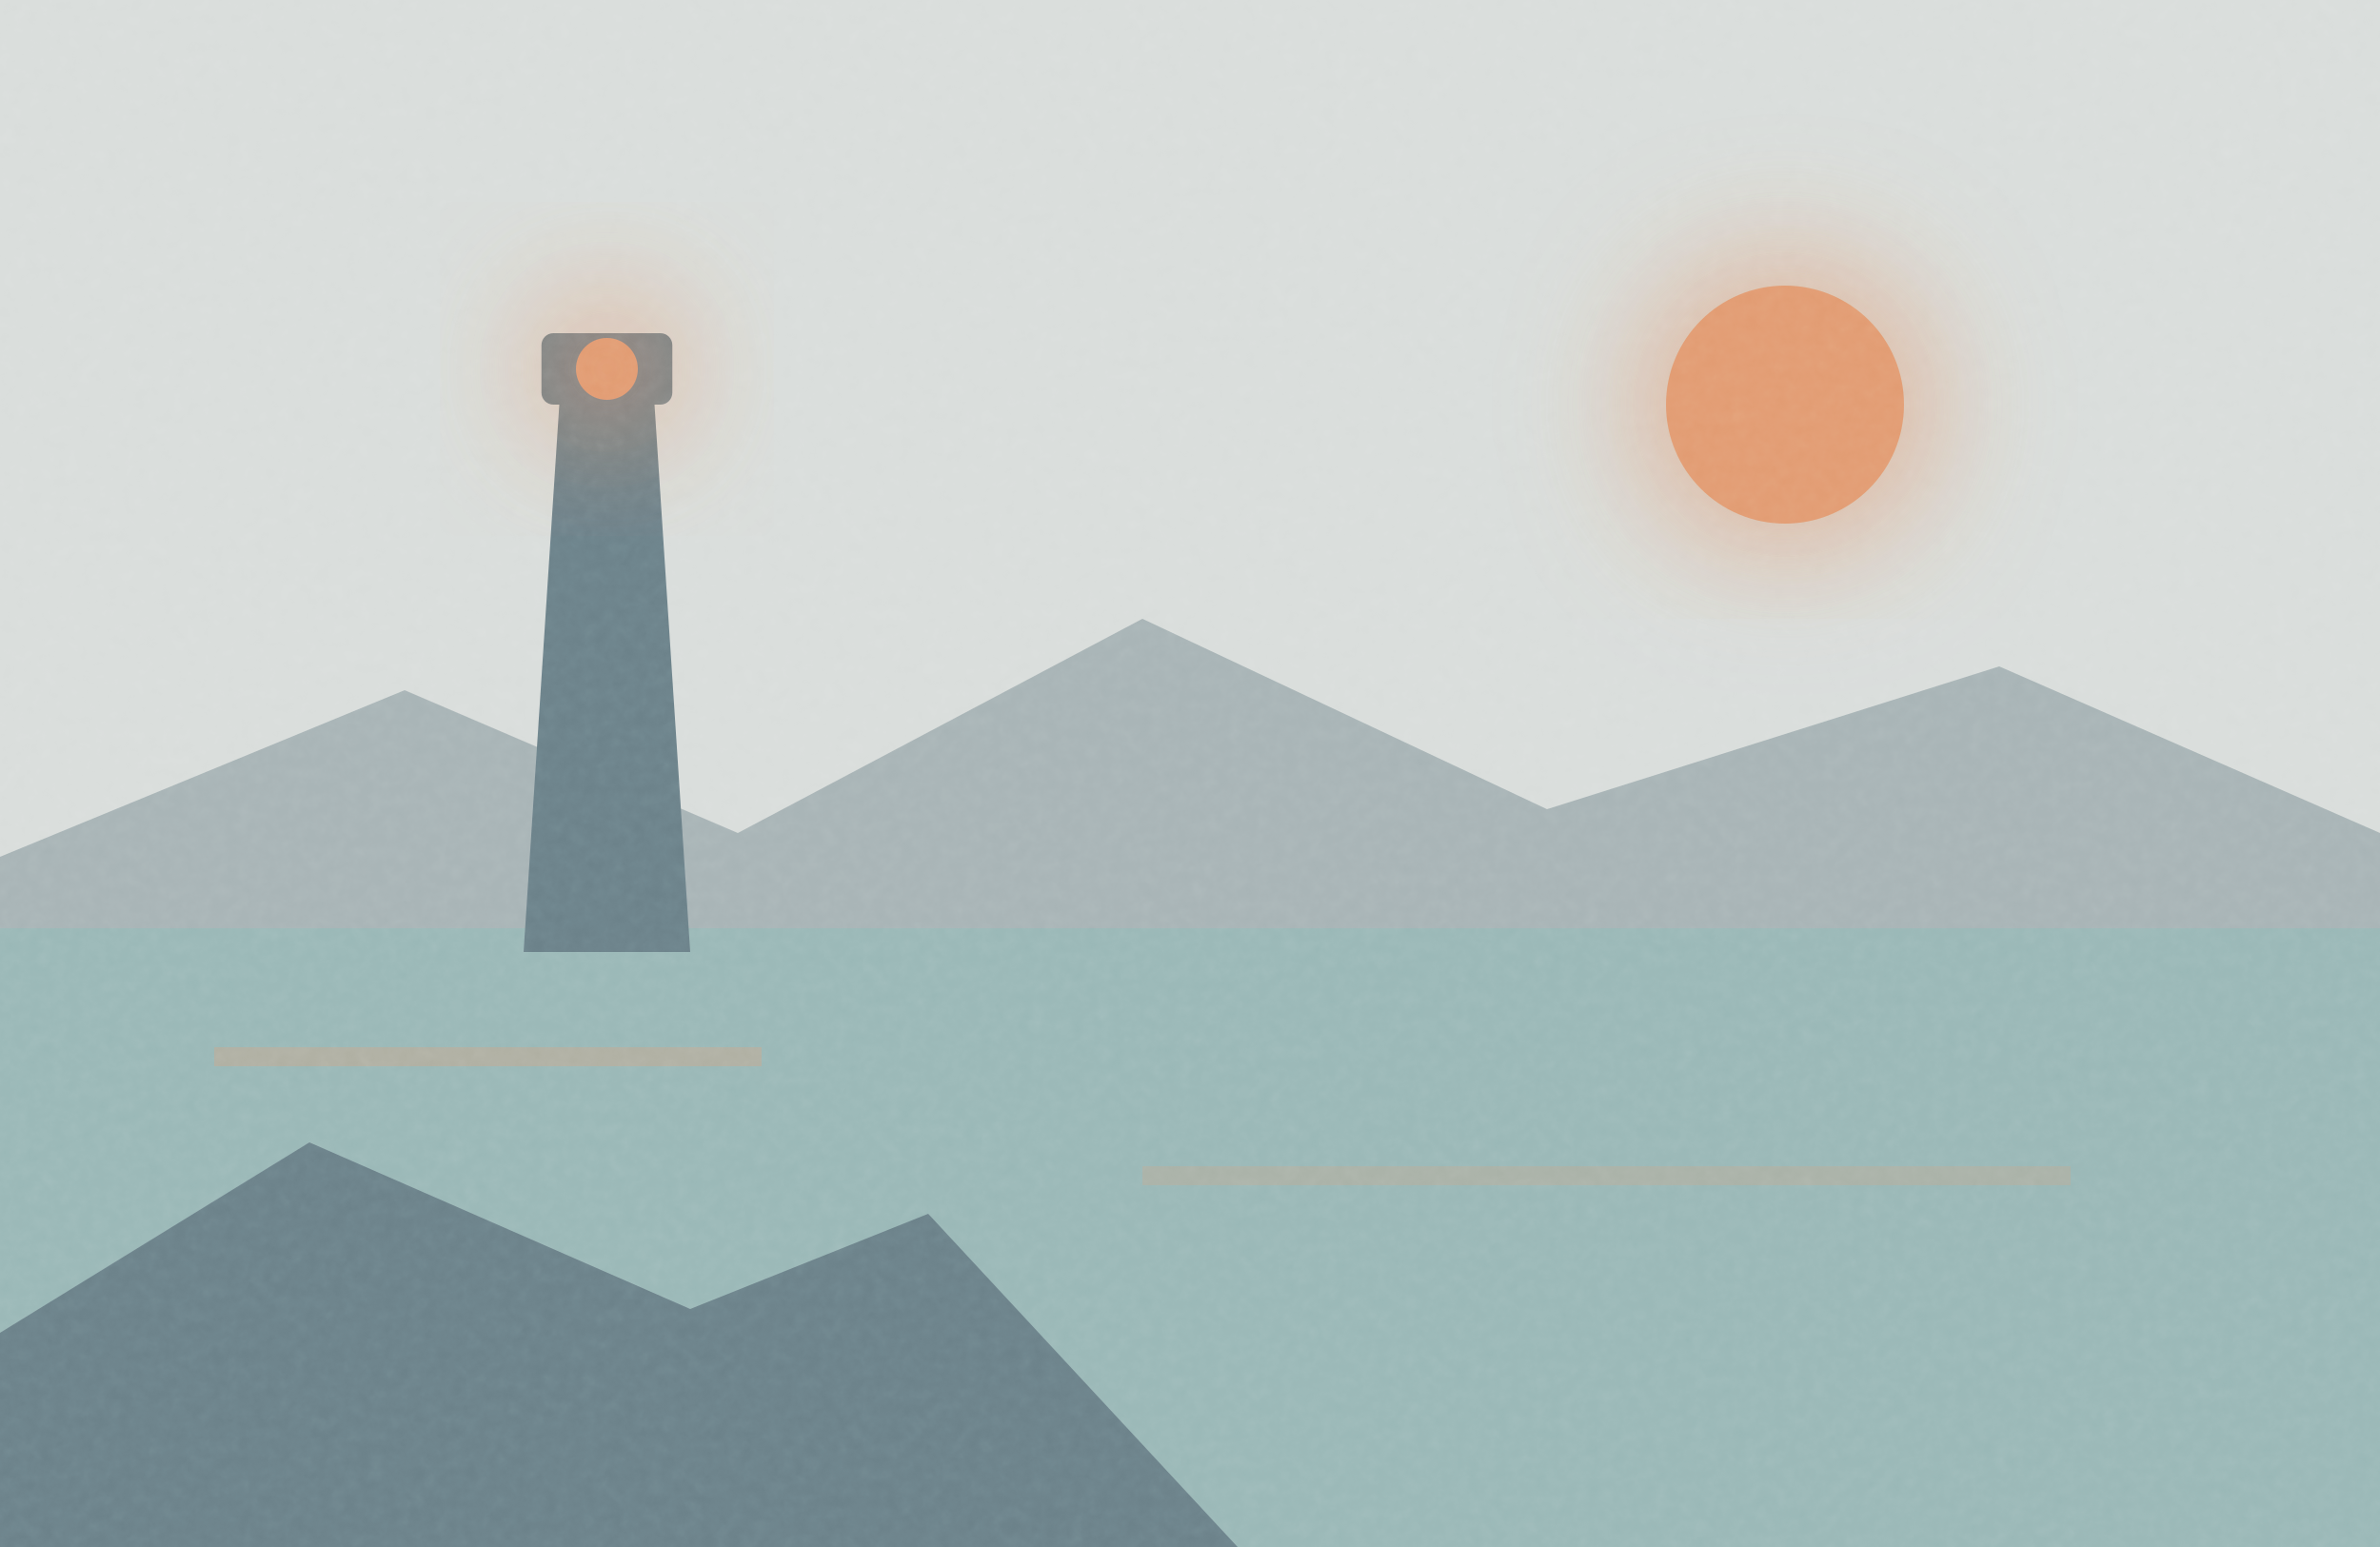
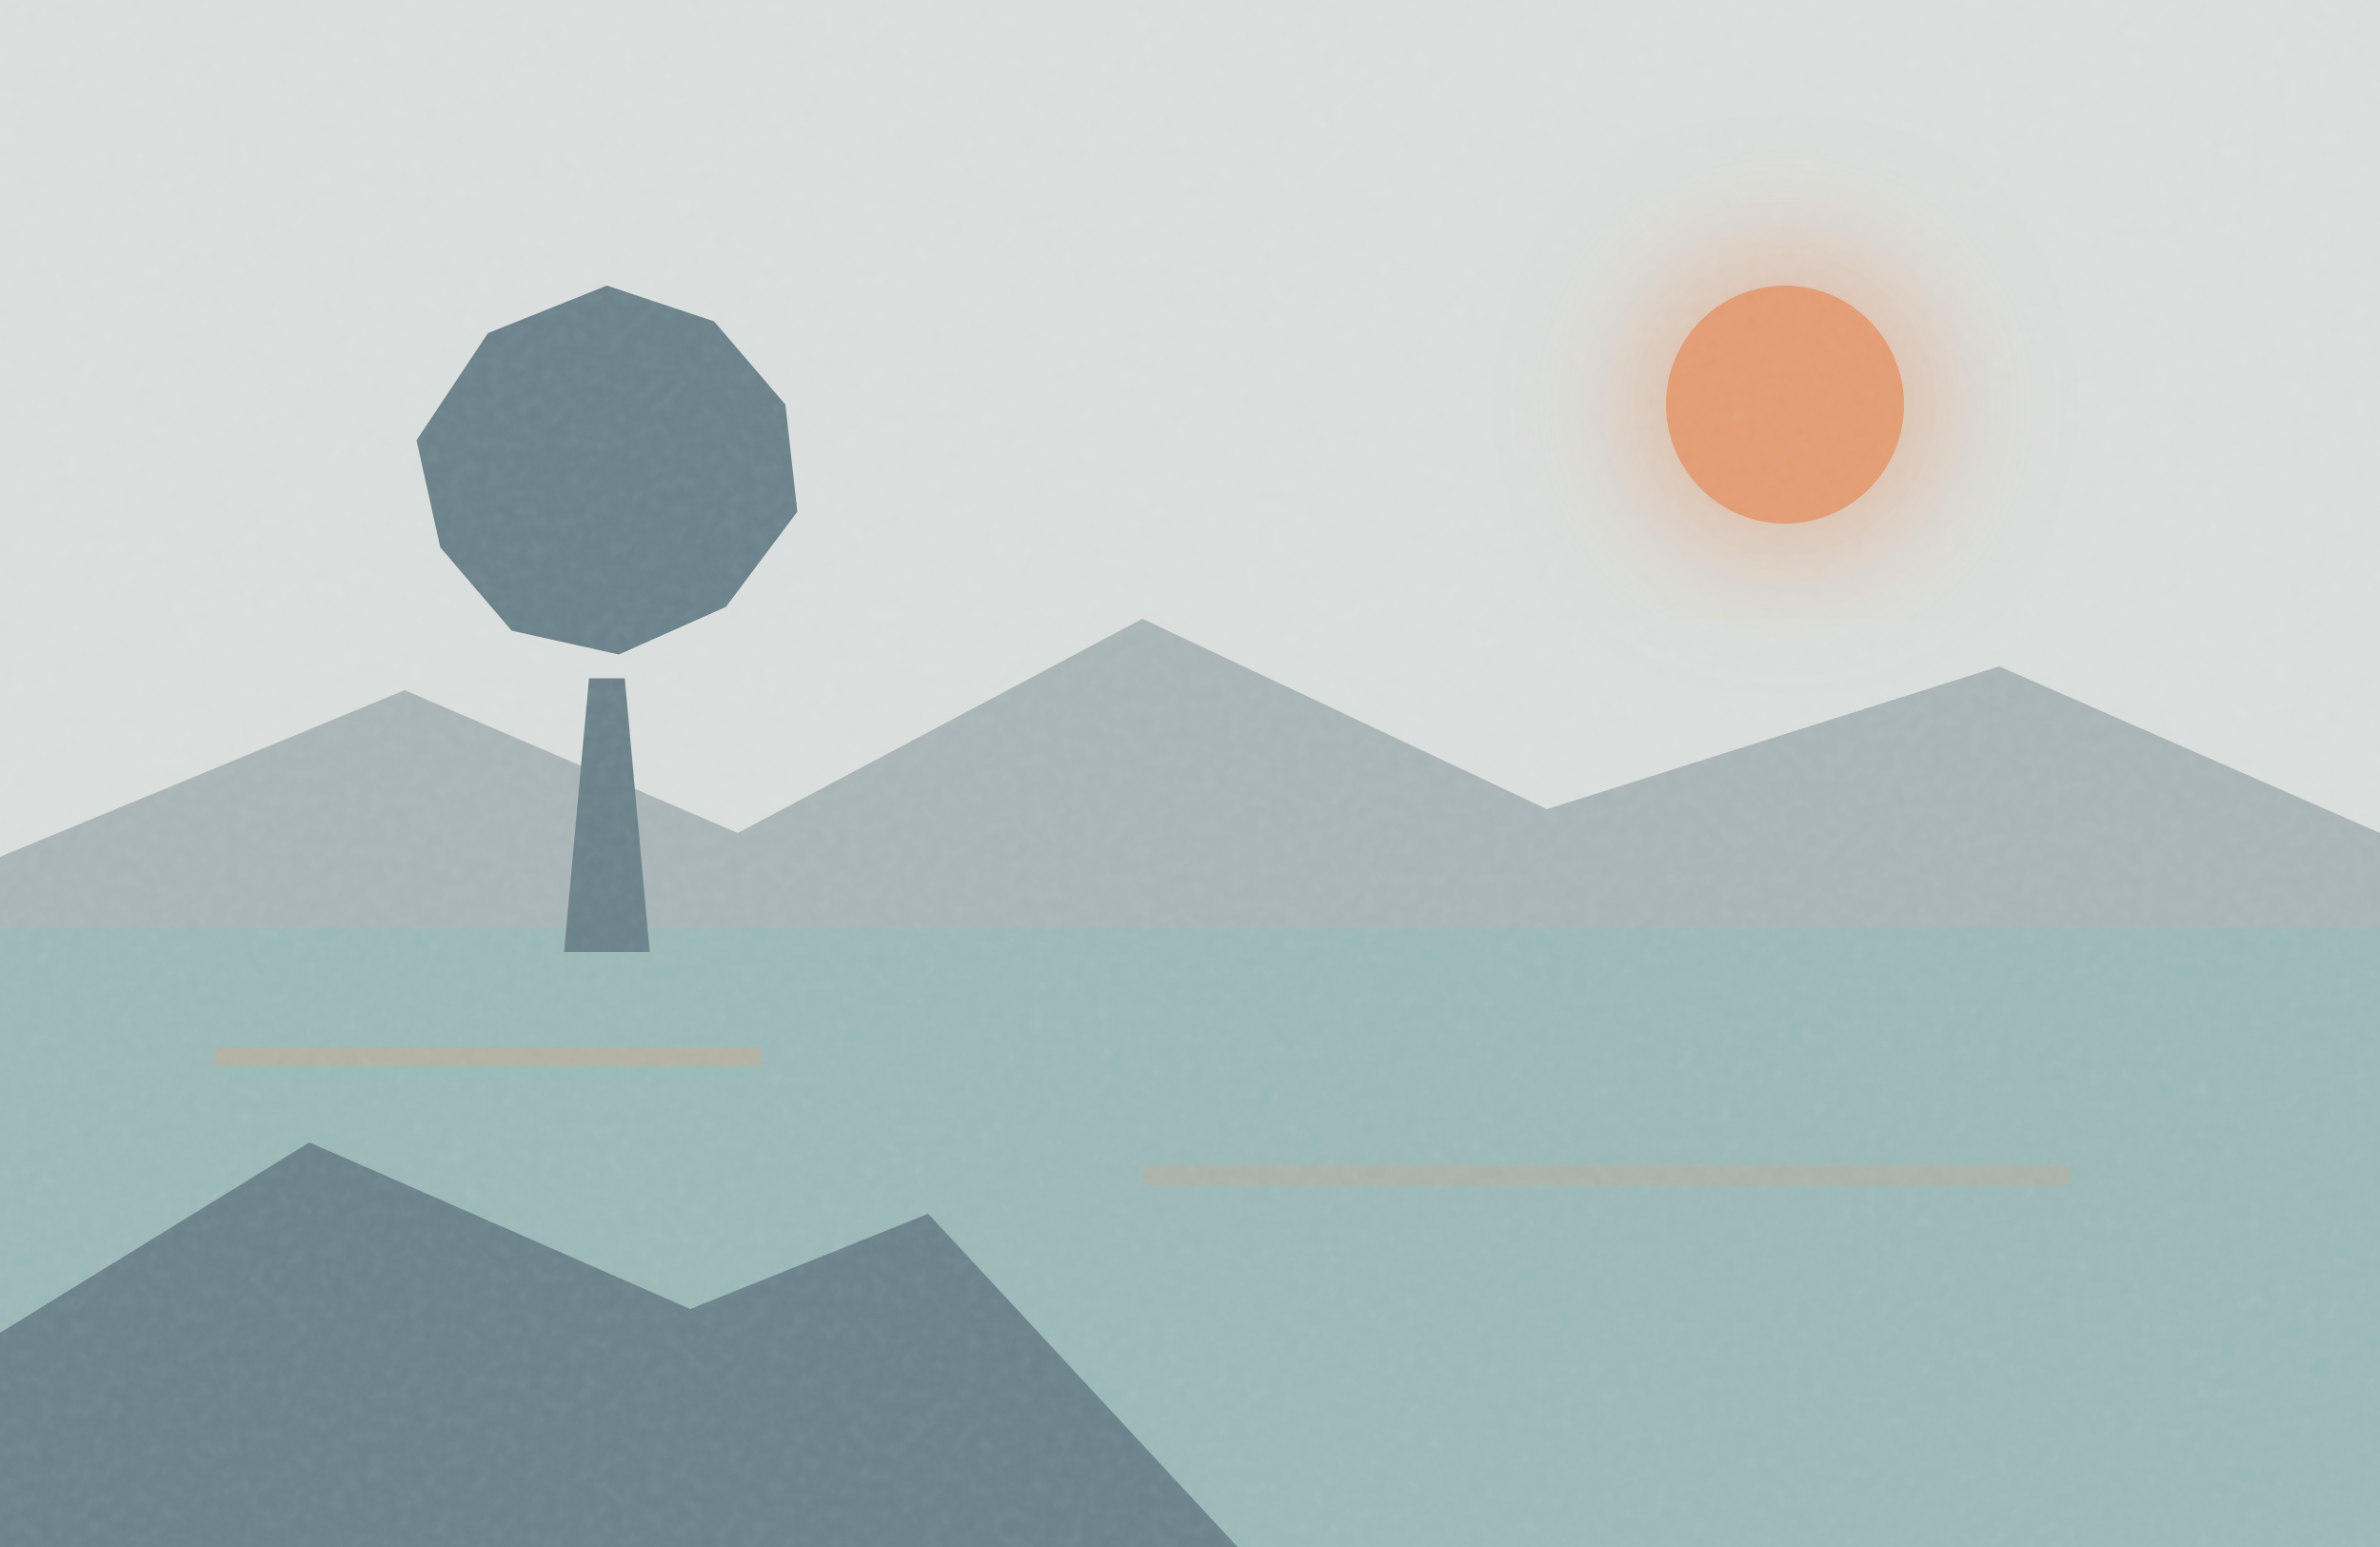
<svg xmlns="http://www.w3.org/2000/svg" viewBox="0 0 200 130" preserveAspectRatio="xMidYMid slice">
  <defs>
    <filter id="grga3">
      <feTurbulence type="fractalNoise" baseFrequency="0.9" numOctaves="3" />
      <feColorMatrix type="saturate" values="0" />
    </filter>
    <filter id="blga3" x="-50%" y="-50%" width="200%" height="200%">
      <feGaussianBlur stdDeviation="5" />
    </filter>
  </defs>
  <rect width="200" height="130" fill="#dfe7ea" />
  <circle cx="150" cy="34" r="13" fill="#e8a37b" opacity=".55" filter="url(#blga3)" />
  <circle cx="150" cy="34" r="10" fill="#e8a37b" />
  <rect x="0" y="52" width="200" height="26" fill="#dfe7ea" opacity=".45" />
  <polygon points="0,72 34,58 62,70 96,52 130,68 168,56 200,70 200,82 0,82" fill="#6f8794" opacity=".45" />
  <rect x="0" y="78" width="200" height="52" fill="#9fc0c4" />
  <rect x="18" y="88" width="46" height="1.6" fill="#e8a37b" opacity="0.3" />
  <rect x="96" y="98" width="78" height="1.6" fill="#e8a37b" opacity="0.22" />
  <rect x="18" y="110" width="34" height="1.6" fill="#e8a37b" opacity="0.16" />
-   <polygon points="44,80 47,34 55,34 58,80" fill="#6f8794" />
-   <rect x="45.5" y="28" width="11" height="6" rx="1" fill="#6f8794" />
-   <circle cx="51" cy="31" r="2.6" fill="#e8a37b" />
-   <circle cx="51" cy="31" r="7" fill="#e8a37b" opacity=".5" filter="url(#blga3)" />
+   <polygon points="47.4,80 49.5,57 52.5,57 54.6,80" fill="#6f8794" />
+   <polygon points="51,24 60,27 66,34 67,43 61,51 52,55 43,53 37,46 35,37 41,28" fill="#6f8794" />
  <polygon points="0,112 26,96 58,110 78,102 104,130 0,130" fill="#6f8794" />
  <rect width="200" height="130" fill="#c8a97a" opacity=".13" style="mix-blend-mode:multiply" />
  <rect width="200" height="130" filter="url(#grga3)" opacity="0.12" style="mix-blend-mode:overlay" />
</svg>
